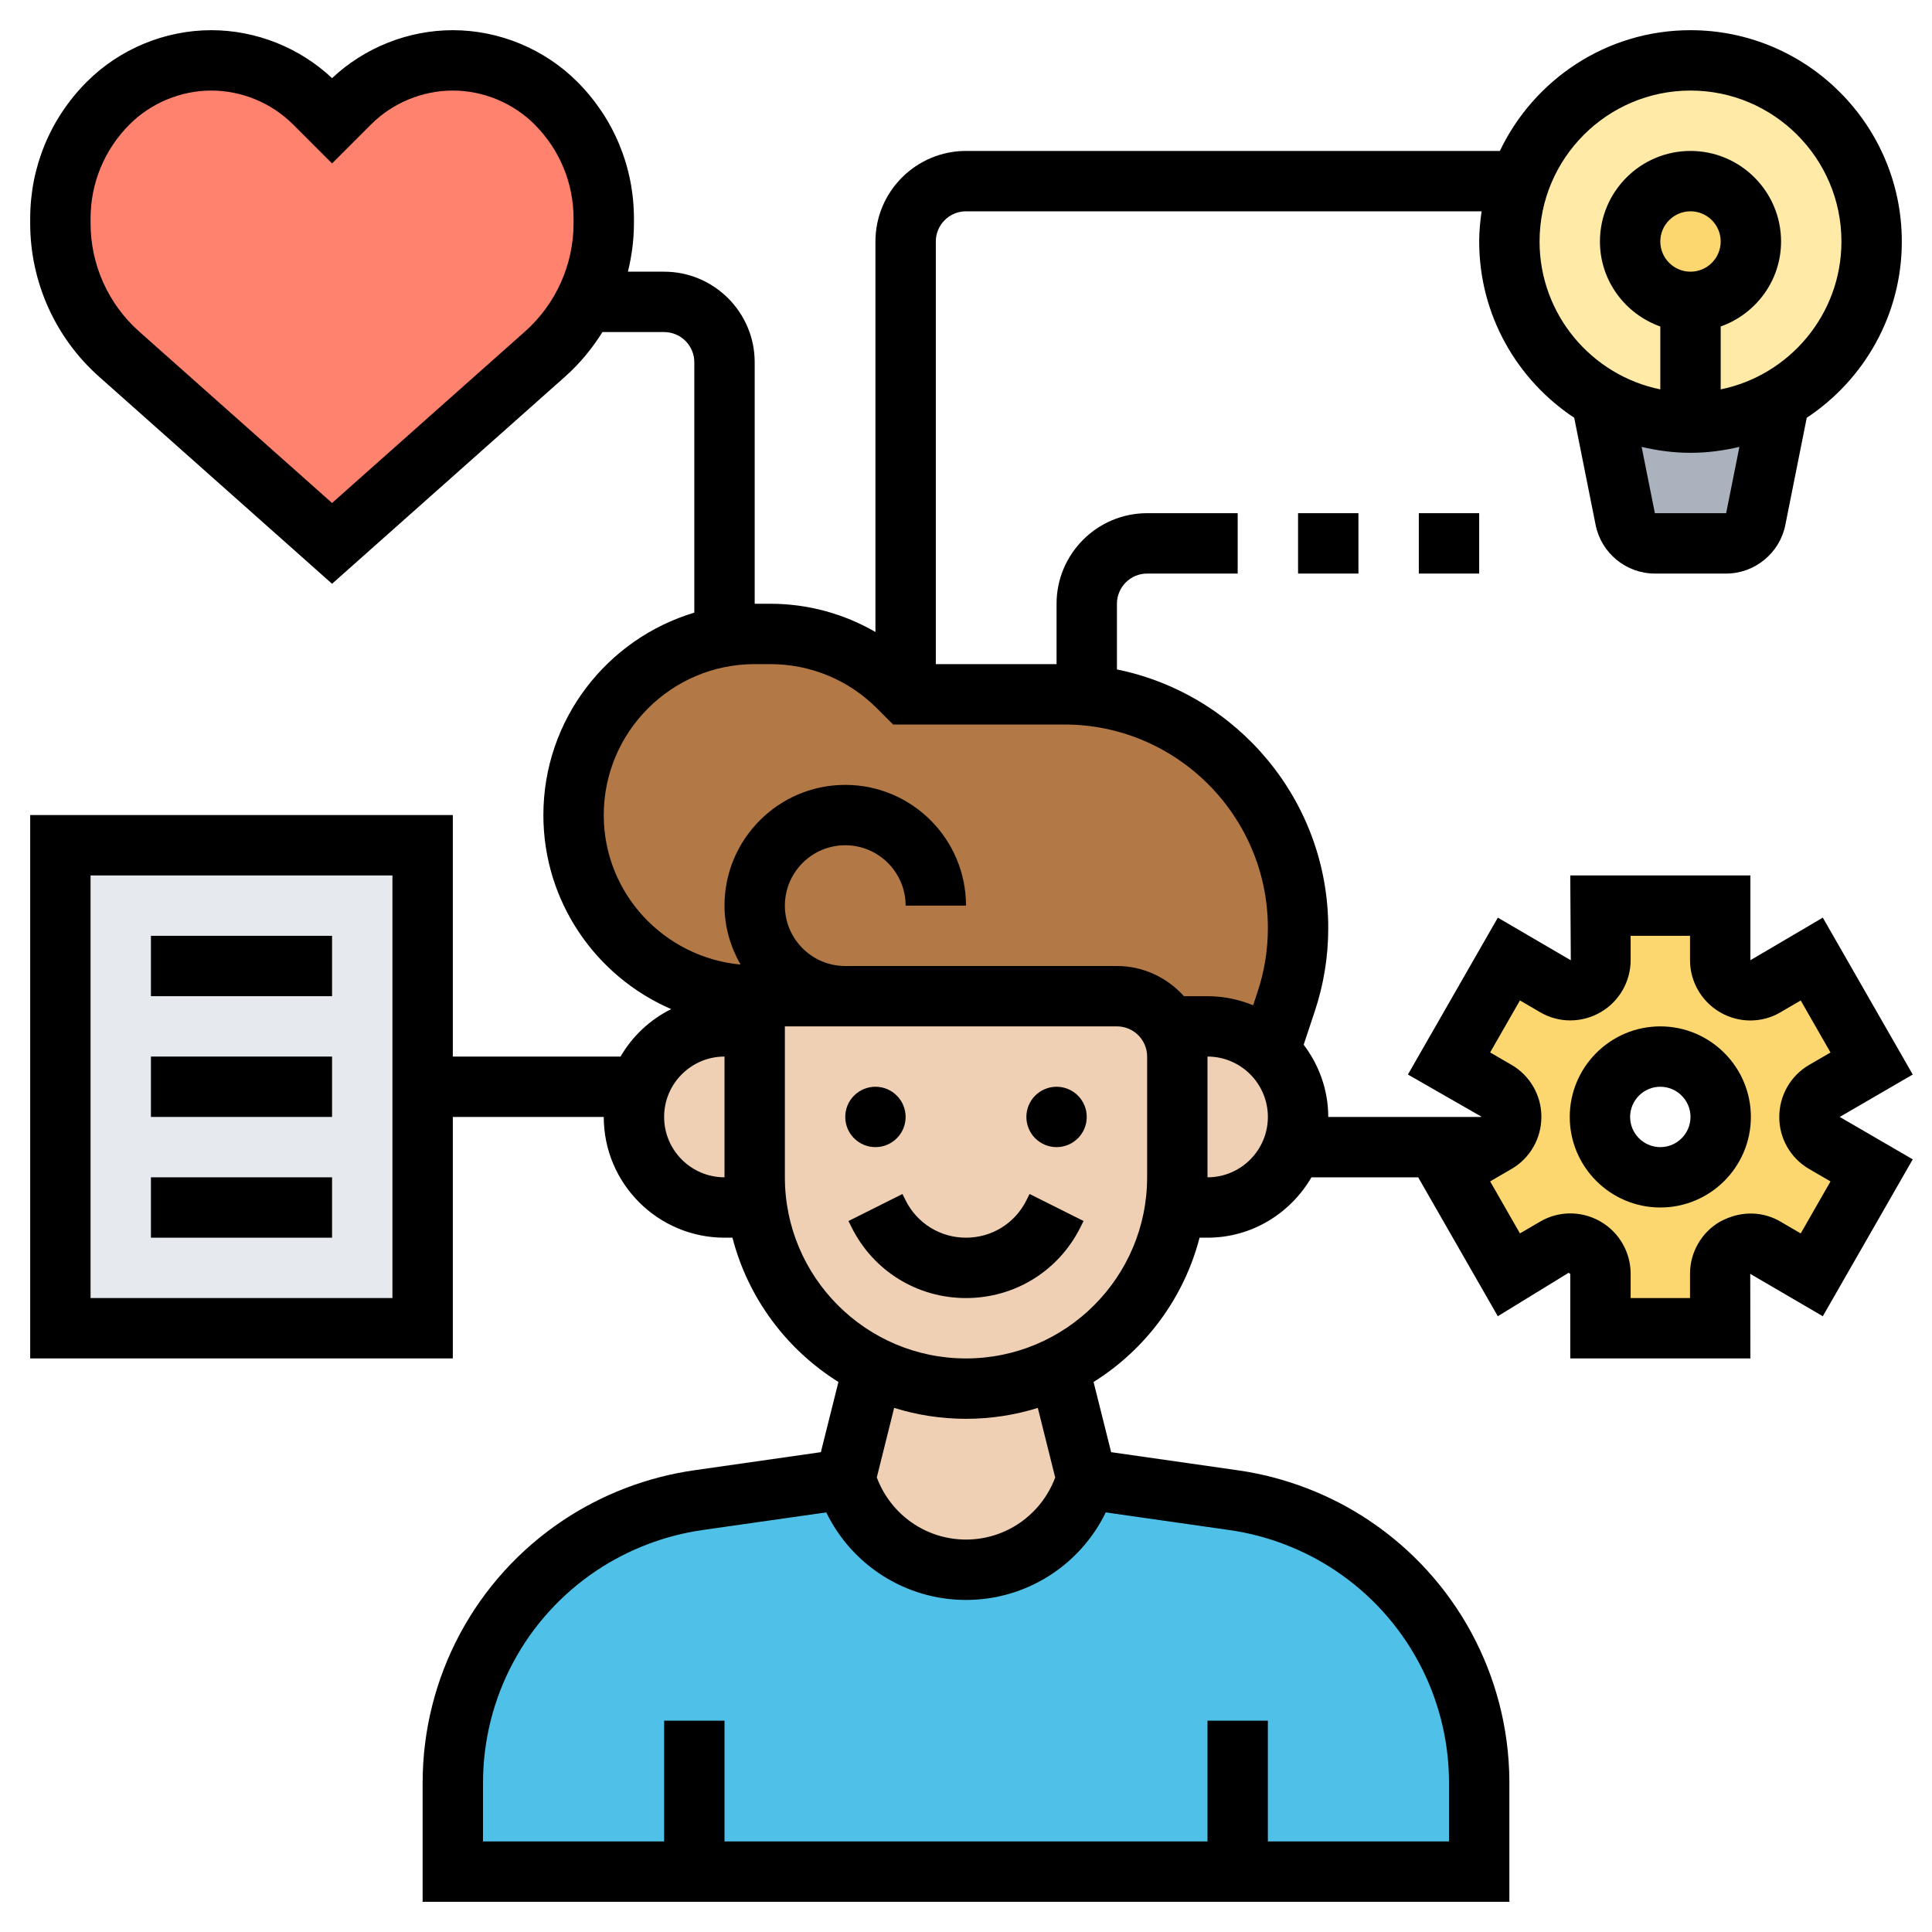
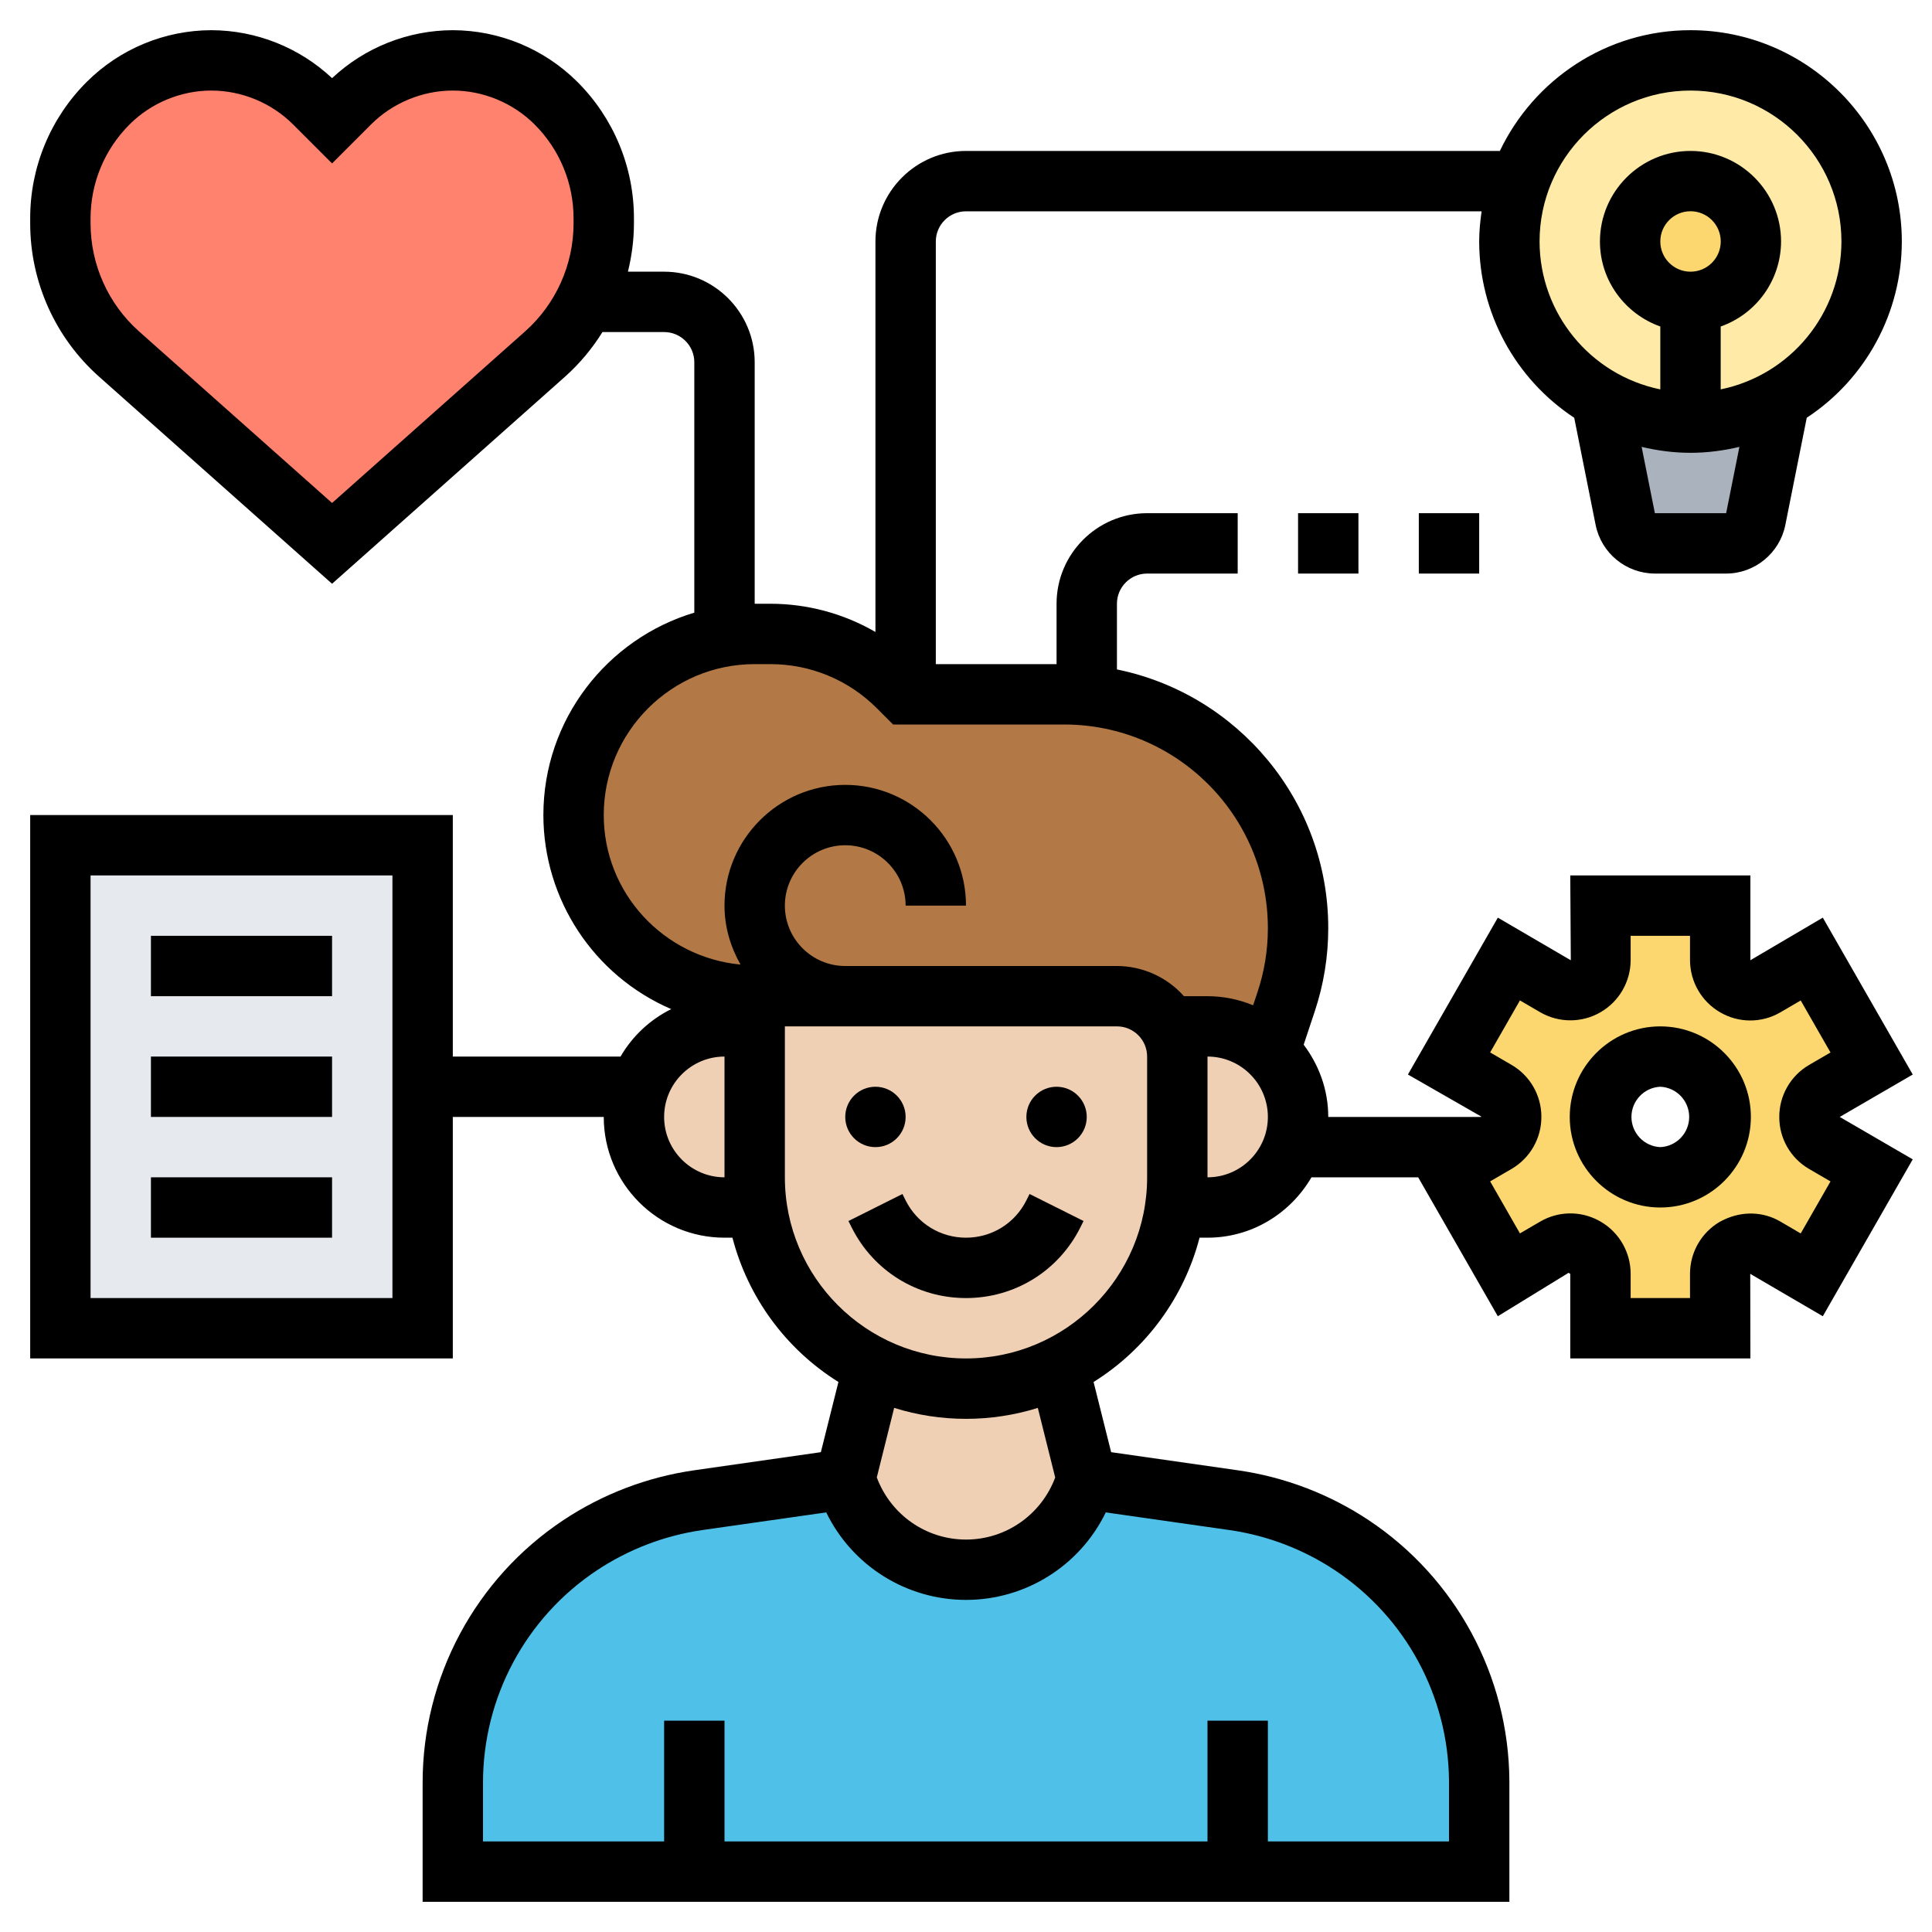
- <svg xmlns="http://www.w3.org/2000/svg" id="_x33_0" enable-background="new 0 0 64 64" height="512" viewBox="0 0 64 64" width="512">
+ <svg xmlns="http://www.w3.org/2000/svg" height="512" viewBox="0 0 64 64" width="512">
+   <path d="M37 33H25c-3.31 0-6-2.69-6-6 0-1.66.67-3.16 1.76-4.24A5.944 5.944 0 0125 21h.51c1.6 0 3.12.63 4.25 1.76L30 23h5.26c.25 0 .5.01.74.04 3.92.37 7 3.68 7 7.7 0 .84-.13 1.66-.4 2.45l-.54 1.63c-.53-.5-1.26-.82-2.06-.82h-1.27c-.35-.6-.99-1-1.73-1z" fill="#b27946" />
+   <path d="M23 62h-8v-2.94c0-3.16 1.58-6.11 4.21-7.87a9.578 9.578 0 013.91-1.49L28 49l.05.15C28.62 50.85 30.21 52 32 52c.9 0 1.74-.29 2.43-.79s1.23-1.21 1.52-2.06L36 49l4.88.7c1.39.2 2.73.71 3.91 1.49 1.31.87 2.35 2.04 3.08 3.38A9.493 9.493 0 0149 59v3h-8z" fill="#4fc1e9" />
+   <path d="M35.07 45.29L36 49l-.05.15c-.29.85-.83 1.56-1.52 2.06S32.9 52 32 52c-1.79 0-3.38-1.15-3.95-2.85L28 49l.93-3.71c.92.46 1.96.71 3.07.71s2.15-.25 3.07-.71zM38.92 40c.06-.33.08-.66.08-1v-4c0-.36-.1-.71-.27-1H40c.8 0 1.53.32 2.06.82a2.993 2.993 0 01.06 4.3c-.54.54-1.29.88-2.12.88h-1.07z" fill="#f0d0b4" />
+   <path d="M39 35v4c0 .34-.02.67-.08 1-.21 1.54-.92 2.9-1.97 3.95-.55.55-1.18 1-1.88 1.34-.92.46-1.96.71-3.07.71s-2.15-.25-3.07-.71A6.94 6.94 0 0125.08 40c-.06-.33-.08-.66-.08-1v-6h12c.74 0 1.38.4 1.73 1 .17.29.27.64.27 1z" fill="#f0d0b4" />
+   <path d="M24 40c-.83 0-1.58-.34-2.12-.88S21 37.83 21 37c0-1.66 1.34-3 3-3h1v5c0 .34.02.67.08 1h-.01z" fill="#f0d0b4" />
+   <path d="M14 36v8H2V28h12z" fill="#e6e9ed" />
+   <path d="M20 7.24v.16c0 1.65-.71 3.23-1.94 4.33L11 18l-7.06-6.27A5.822 5.822 0 012 7.4v-.16c0-1.43.57-2.81 1.59-3.83a4.83 4.83 0 016.82 0L11 4l.59-.59a4.83 4.83 0 016.82 0A5.42 5.42 0 0120 7.24z" fill="#ff826e" />
+   <path d="M56 14c1.08 0 2.09-.28 2.96-.78l-.8 3.98c-.09.46-.5.8-.98.8h-2.36c-.48 0-.89-.34-.98-.8l-.8-3.98c.87.5 1.88.78 2.96.78z" fill="#aab2bd" />
+   <path d="M56 14c-1.08 0-2.09-.28-2.96-.78A6.016 6.016 0 0150.34 6c.82-2.33 3.05-4 5.66-4 3.31 0 6 2.69 6 6 0 2.23-1.23 4.19-3.04 5.22-.87.5-1.88.78-2.96.78z" fill="#ffeaa7" />
+   <circle cx="56" cy="8" fill="#fcd770" r="2" />
+   <path d="M50.06 37.01v-.02c0-.35-.18-.67-.49-.85L48 35.23l1.98-3.46 1.55.9c.31.18.68.18.99 0l.01-.01c.3-.17.49-.5.49-.85V30h3.96v1.81c0 .35.19.68.49.85l.01.01c.31.18.68.18.99 0l1.55-.9L62 35.23l-1.57.91c-.31.18-.49.5-.49.85v.02c0 .35.18.67.49.85l1.57.91-1.98 3.46-1.55-.9a.975.975 0 00-.99 0l-.01.01c-.3.17-.49.5-.49.85V44h-3.96v-1.81c0-.35-.19-.68-.49-.85l-.01-.01a.975.975 0 00-.99 0l-1.55.9L48 38.77l1.32-.77.25-.14c.31-.18.49-.5.49-.85zM57 37c0-1.1-.9-2-2-2s-2 .9-2 2 .9 2 2 2 2-.9 2-2z" fill="#fcd770" />
  <g>
-     <g>
-       <g>
-         <path d="m37 33h-9-3c-3.31 0-6-2.69-6-6 0-1.66.67-3.16 1.76-4.24 1.08-1.09 2.58-1.76 4.24-1.76h.51c1.6 0 3.12.63 4.25 1.76l.24.24h5.26c.25 0 .5.01.74.04 3.92.37 7 3.68 7 7.7 0 .84-.13 1.66-.4 2.45l-.54 1.63c-.53-.5-1.26-.82-2.06-.82h-1.27c-.35-.6-.99-1-1.73-1z" fill="#b27946" />
-       </g>
-       <g>
-         <path d="m23 62h-8v-2.94c0-3.16 1.58-6.11 4.21-7.87 1.18-.78 2.52-1.29 3.91-1.49l4.88-.7.05.15c.57 1.7 2.16 2.85 3.95 2.85.9 0 1.74-.29 2.43-.79s1.23-1.21 1.52-2.06l.05-.15 4.88.7c1.39.2 2.73.71 3.91 1.49 1.31.87 2.35 2.04 3.08 3.38.72 1.34 1.12 2.86 1.13 4.43v3h-8z" fill="#4fc1e9" />
-       </g>
-       <g>
-         <path d="m35.07 45.29.93 3.71-.05.15c-.29.85-.83 1.56-1.52 2.06s-1.53.79-2.43.79c-1.79 0-3.38-1.15-3.95-2.85l-.05-.15.93-3.71c.92.46 1.96.71 3.07.71s2.15-.25 3.07-.71z" fill="#f0d0b4" />
-       </g>
-       <g>
-         <path d="m38.92 40c.06-.33.08-.66.08-1v-4c0-.36-.1-.71-.27-1h1.27c.8 0 1.53.32 2.06.82.58.55.94 1.32.94 2.18 0 .83-.34 1.58-.88 2.12s-1.29.88-2.12.88h-1.07z" fill="#f0d0b4" />
-       </g>
-       <g>
-         <path d="m39 35v4c0 .34-.02.67-.08 1-.21 1.54-.92 2.9-1.97 3.95-.55.55-1.18 1-1.88 1.34-.92.46-1.96.71-3.07.71s-2.15-.25-3.07-.71c-2.04-.99-3.53-2.95-3.85-5.29-.06-.33-.08-.66-.08-1v-5-1h3 9c.74 0 1.38.4 1.73 1 .17.29.27.64.27 1z" fill="#f0d0b4" />
-       </g>
-       <g>
-         <path d="m24 40c-.83 0-1.58-.34-2.12-.88s-.88-1.29-.88-2.12c0-1.66 1.34-3 3-3h1v5c0 .34.02.67.08 1h-.01z" fill="#f0d0b4" />
-       </g>
-       <g>
-         <path d="m14 36v8h-12v-16h12z" fill="#e6e9ed" />
-       </g>
-       <g>
-         <path d="m20 7.24v.16c0 1.65-.71 3.23-1.94 4.33l-7.06 6.27-7.06-6.27c-1.23-1.1-1.94-2.68-1.94-4.33v-.16c0-1.43.57-2.81 1.59-3.83.9-.9 2.13-1.41 3.41-1.41s2.51.51 3.41 1.41l.59.59.59-.59c.9-.9 2.13-1.41 3.41-1.41s2.51.51 3.41 1.41c1.02 1.02 1.59 2.4 1.59 3.83z" fill="#ff826e" />
-       </g>
-       <g>
-         <path d="m56 14c1.08 0 2.09-.28 2.96-.78l-.8 3.98c-.09.46-.5.8-.98.8h-2.36c-.48 0-.89-.34-.98-.8l-.8-3.98c.87.5 1.88.78 2.96.78z" fill="#aab2bd" />
-       </g>
-       <g>
-         <path d="m56 14c-1.08 0-2.09-.28-2.96-.78-1.81-1.03-3.04-2.99-3.04-5.22 0-.7.12-1.37.34-2 .82-2.33 3.05-4 5.66-4 3.31 0 6 2.69 6 6 0 2.23-1.23 4.19-3.04 5.22-.87.5-1.88.78-2.96.78z" fill="#ffeaa7" />
-       </g>
-       <g>
-         <circle cx="56" cy="8" fill="#fcd770" r="2" />
-       </g>
-       <g>
-         <path d="m50.06 37.01c0-.01 0-.01 0-.02 0-.35-.18-.67-.49-.85l-1.57-.91 1.98-3.46 1.55.9c.31.18.68.18.99 0 0 0 0 0 .01-.01.3-.17.49-.5.49-.85v-1.81h3.96v1.81c0 .35.19.68.49.85.01.01.01.01.01.01.31.18.68.18.99 0l1.55-.9 1.98 3.46-1.57.91c-.31.18-.49.5-.49.85v.02c0 .35.18.67.49.85l1.57.91-1.98 3.46-1.55-.9c-.31-.18-.68-.18-.99 0 0 0 0 0-.01.01-.3.17-.49.5-.49.85v1.81h-3.96v-1.81c0-.35-.19-.68-.49-.85-.01-.01-.01-.01-.01-.01-.31-.18-.68-.18-.99 0l-1.55.9-1.98-3.46 1.32-.77.25-.14c.31-.18.49-.5.49-.85zm6.94-.01c0-1.1-.9-2-2-2s-2 .9-2 2 .9 2 2 2 2-.9 2-2z" fill="#fcd770" />
-       </g>
-     </g>
-     <g>
-       <circle cx="29" cy="37" r="1" />
-       <circle cx="35" cy="37" r="1" />
-       <path d="m34 39.764c-.381.762-1.147 1.236-2 1.236s-1.619-.474-2-1.236l-.105-.211-1.789.895.105.21c.722 1.445 2.174 2.342 3.789 2.342s3.067-.897 3.789-2.342l.105-.211-1.789-.895z" />
-       <path d="m55 34c-1.654 0-3 1.346-3 3s1.346 3 3 3 3-1.346 3-3-1.346-3-3-3zm0 4c-.552 0-1-.449-1-1s.448-1 1-1 1 .449 1 1-.448 1-1 1z" />
-       <path d="m63.362 35.595-2.979-5.197-2.399 1.411v-2.809h-5.967l.018 2.81-2.417-1.412-2.979 5.197 2.434 1.395-.018.01h-5.055c0-.901-.31-1.724-.814-2.393l.365-1.098c.298-.892.449-1.822.449-2.765 0-4.224-3.011-7.758-7-8.568v-2.176c0-.551.448-1 1-1h3v-2h-3c-1.654 0-3 1.346-3 3v2h-4v-14c0-.551.448-1 1-1h17.08c-.047.328-.08.66-.08 1 0 2.437 1.254 4.585 3.148 5.839l.71 3.554c.187.931 1.012 1.607 1.961 1.607h2.361c.949 0 1.774-.676 1.961-1.608l.71-3.553c1.895-1.254 3.149-3.402 3.149-5.839 0-3.86-3.141-7-7-7-2.785 0-5.188 1.639-6.315 4h-17.685c-1.654 0-3 1.346-3 3v12.935c-1.05-.606-2.241-.935-3.485-.935h-.515v-8c0-1.654-1.346-3-3-3h-1.199c.127-.52.199-1.056.199-1.601v-.156c0-1.713-.667-3.324-1.879-4.536-1.085-1.085-2.587-1.707-4.121-1.707-1.478 0-2.926.577-4 1.589-1.074-1.012-2.522-1.589-4-1.589-1.534 0-3.036.622-4.121 1.707-1.212 1.211-1.879 2.822-1.879 4.536v.156c0 1.939.831 3.79 2.28 5.077l7.72 6.862 7.72-6.862c.487-.433.898-.933 1.237-1.476h2.043c.552 0 1 .449 1 1v8.295c-2.887.863-5 3.541-5 6.705 0 2.878 1.747 5.354 4.235 6.428-.704.349-1.285.895-1.679 1.572h-5.556v-8h-14v18h14v-8h5c0 2.206 1.794 4 4 4h.263c.519 2.007 1.796 3.707 3.511 4.78l-.582 2.325-4.209.602c-1.538.22-3.033.792-4.324 1.652-2.917 1.944-4.659 5.199-4.659 8.705v3.936h36v-4.007c-.023-3.477-1.766-6.705-4.659-8.634-1.291-.861-2.786-1.432-4.324-1.652l-4.209-.602-.582-2.325c1.715-1.073 2.991-2.773 3.511-4.78h.263c1.474 0 2.75-.81 3.444-2h3.535l2.638 4.602 2.345-1.439.055.036v2.801h5.967l-.005-2.802 2.404 1.404 2.979-5.197-2.418-1.405zm-6.181-18.595h-2.361l-.439-2.197c.52.124 1.061.197 1.619.197s1.099-.073 1.62-.197zm-2.181-9c0-.551.448-1 1-1s1 .449 1 1-.448 1-1 1-1-.449-1-1zm1-5c2.757 0 5 2.243 5 5 0 2.414-1.721 4.434-4 4.899v-2.083c1.161-.414 2-1.514 2-2.816 0-1.654-1.346-3-3-3s-3 1.346-3 3c0 1.302.839 2.402 2 2.816v2.083c-2.279-.465-4-2.484-4-4.899 0-2.757 2.243-5 5-5zm-37 4.399c0 1.368-.586 2.673-1.608 3.582l-6.392 5.681-6.392-5.682c-1.022-.908-1.608-2.213-1.608-3.581v-.156c0-1.179.459-2.288 1.293-3.122.713-.712 1.699-1.121 2.707-1.121s1.994.409 2.707 1.121l1.293 1.293 1.293-1.293c.713-.712 1.699-1.121 2.707-1.121s1.994.409 2.707 1.121c.834.834 1.293 1.942 1.293 3.122zm-6 35.601h-10v-14h10zm7-16c0-2.757 2.243-5 5-5h.515c1.335 0 2.591.52 3.535 1.464l.535.536h5.672c3.718 0 6.743 3.025 6.743 6.744 0 .727-.116 1.444-.347 2.132l-.142.425c-.466-.191-.976-.301-1.511-.301h-.78c-.549-.609-1.337-1-2.22-1h-9c-1.103 0-2-.897-2-2s.897-2 2-2 2 .897 2 2h2c0-2.206-1.794-4-4-4s-4 1.794-4 4c0 .713.203 1.372.531 1.953-2.535-.241-4.531-2.357-4.531-4.953zm2 10c0-1.103.897-2 2-2v4c-1.103 0-2-.897-2-2zm22.231 15.023c2.341 1.56 3.749 4.171 3.769 6.977v2h-6v-4h-2v4h-16v-4h-2v4h-6v-1.936c0-2.836 1.409-5.469 3.769-7.042 1.044-.696 2.254-1.159 3.498-1.337l4.103-.585c.856 1.756 2.636 2.9 4.63 2.9 1.995 0 3.775-1.145 4.63-2.9l4.103.586c1.245.178 2.455.641 3.498 1.337zm-9.276-3.079c-.462 1.232-1.631 2.056-2.955 2.056s-2.492-.823-2.955-2.058l.575-2.304c.752.235 1.552.362 2.38.362s1.628-.127 2.379-.361zm3.045-9.944c0 3.309-2.691 6-6 6s-6-2.691-6-6v-5h11c.552 0 1 .449 1 1zm2 0v-4c1.103 0 2 .897 2 2s-.897 2-2 2zm19.923-.28.715.416-.987 1.723-.676-.395c-.565-.33-1.256-.355-1.883-.052l-.123.062c-.608.355-.985 1.014-.985 1.718v.808h-1.967v-.809c0-.704-.377-1.362-.985-1.718l-.086-.048c-.604-.318-1.332-.305-1.919.038l-.677.395-.987-1.723.715-.416c.607-.354.984-1.011.982-1.724.002-.705-.375-1.362-.982-1.716l-.715-.416.987-1.723.676.395c.613.359 1.38.357 2.005-.009.608-.355.986-1.014.986-1.718v-.808h1.967v.809c0 .705.378 1.363.994 1.723.619.362 1.385.364 1.996.005l.677-.395.987 1.723-.715.416c-.607.354-.984 1.011-.982 1.724-.003.703.374 1.361.982 1.715z" />
-       <path d="m47 17h2v2h-2z" />
-       <path d="m43 17h2v2h-2z" />
-       <path d="m5 31h6v2h-6z" />
-       <path d="m5 35h6v2h-6z" />
-       <path d="m5 39h6v2h-6z" />
-     </g>
+     <circle cx="29" cy="37" r="1" />
+     <circle cx="35" cy="37" r="1" />
+     <path d="M34 39.764c-.381.762-1.147 1.236-2 1.236s-1.619-.474-2-1.236l-.105-.211-1.789.895.105.21C28.933 42.103 30.385 43 32 43s3.067-.897 3.789-2.342l.105-.211-1.789-.895zM55 34c-1.654 0-3 1.346-3 3s1.346 3 3 3 3-1.346 3-3-1.346-3-3-3zm0 4a1.001 1.001 0 010-2 1.001 1.001 0 010 2z" />
+     <path d="M63.362 35.595l-2.979-5.197-2.399 1.411V29h-5.967l.018 2.81-2.417-1.412-2.979 5.197 2.434 1.395-.018.01H44c0-.901-.31-1.724-.814-2.393l.365-1.098A8.708 8.708 0 0044 30.744c0-4.224-3.011-7.758-7-8.568V20c0-.551.448-1 1-1h3v-2h-3c-1.654 0-3 1.346-3 3v2h-4V8c0-.551.448-1 1-1h17.08c-.047.328-.08.66-.08 1a6.998 6.998 0 003.148 5.839l.71 3.554A2.007 2.007 0 0054.819 19h2.361c.949 0 1.774-.676 1.961-1.608l.71-3.553A6.997 6.997 0 0063 8c0-3.86-3.141-7-7-7-2.785 0-5.188 1.639-6.315 4H32c-1.654 0-3 1.346-3 3v12.935A6.947 6.947 0 0025.515 20H25v-8c0-1.654-1.346-3-3-3h-1.199c.127-.52.199-1.056.199-1.601v-.156a6.373 6.373 0 00-1.879-4.536A5.868 5.868 0 0015 1a5.871 5.871 0 00-4 1.589A5.871 5.871 0 007 1a5.868 5.868 0 00-4.121 1.707A6.37 6.37 0 001 7.243v.156c0 1.939.831 3.79 2.28 5.077L11 19.338l7.72-6.862A6.75 6.75 0 0019.957 11H22c.552 0 1 .449 1 1v8.295c-2.887.863-5 3.541-5 6.705a7.008 7.008 0 004.235 6.428A3.992 3.992 0 0020.556 35H15v-8H1v18h14v-8h5c0 2.206 1.794 4 4 4h.263a8.014 8.014 0 003.511 4.78l-.582 2.325-4.209.602a10.54 10.54 0 00-4.324 1.652A10.44 10.44 0 0014 59.064V63h36v-4.007a10.45 10.45 0 00-4.659-8.634 10.526 10.526 0 00-4.324-1.652l-4.209-.602-.582-2.325A8.018 8.018 0 0039.737 41H40c1.474 0 2.75-.81 3.444-2h3.535l2.638 4.602 2.345-1.439.055.036V45h5.967l-.005-2.802 2.404 1.404 2.979-5.197L60.944 37zM57.181 17H54.82l-.439-2.197c.52.124 1.061.197 1.619.197s1.099-.073 1.62-.197zM55 8a1.001 1.001 0 111 1c-.552 0-1-.449-1-1zm1-5c2.757 0 5 2.243 5 5a5.01 5.01 0 01-4 4.899v-2.083A2.996 2.996 0 0059 8c0-1.654-1.346-3-3-3s-3 1.346-3 3c0 1.302.839 2.402 2 2.816v2.083A5.009 5.009 0 0151 8c0-2.757 2.243-5 5-5zM19 7.399a4.797 4.797 0 01-1.608 3.582L11 16.662 4.608 10.98A4.793 4.793 0 013 7.399v-.156c0-1.179.459-2.288 1.293-3.122C5.006 3.409 5.992 3 7 3s1.994.409 2.707 1.121L11 5.414l1.293-1.293C13.006 3.409 13.992 3 15 3s1.994.409 2.707 1.121A4.385 4.385 0 0119 7.243zM13 43H3V29h10zm7-16c0-2.757 2.243-5 5-5h.515c1.335 0 2.591.52 3.535 1.464l.535.536h5.672A6.751 6.751 0 0142 30.744c0 .727-.116 1.444-.347 2.132l-.142.425A3.977 3.977 0 0040 33h-.78A2.983 2.983 0 0037 32h-9c-1.103 0-2-.897-2-2s.897-2 2-2 2 .897 2 2h2c0-2.206-1.794-4-4-4s-4 1.794-4 4c0 .713.203 1.372.531 1.953C21.996 31.712 20 29.596 20 27zm2 10c0-1.103.897-2 2-2v4c-1.103 0-2-.897-2-2zm22.231 15.023A8.451 8.451 0 0148 59v2h-6v-4h-2v4H24v-4h-2v4h-6v-1.936a8.446 8.446 0 013.769-7.042 8.523 8.523 0 013.498-1.337l4.103-.585a5.147 5.147 0 009.26 0l4.103.586a8.512 8.512 0 013.498 1.337zm-9.276-3.079C34.493 50.176 33.324 51 32 51s-2.492-.823-2.955-2.058l.575-2.304a7.99 7.99 0 004.759.001zM38 39c0 3.309-2.691 6-6 6s-6-2.691-6-6v-5h11c.552 0 1 .449 1 1zm2 0v-4c1.103 0 2 .897 2 2s-.897 2-2 2zm19.923-.28l.715.416-.987 1.723-.676-.395c-.565-.33-1.256-.355-1.883-.052l-.123.062a1.996 1.996 0 00-.985 1.718V43h-1.967v-.809c0-.704-.377-1.362-.985-1.718l-.086-.048a1.981 1.981 0 00-1.919.038l-.677.395-.987-1.723.715-.416a1.989 1.989 0 00.982-1.724 1.986 1.986 0 00-.982-1.716l-.715-.416.987-1.723.676.395a1.997 1.997 0 002.991-1.727V31h1.967v.809a2 2 0 00.994 1.723 1.977 1.977 0 001.996.005l.677-.395.987 1.723-.715.416a1.989 1.989 0 00-.982 1.724 1.982 1.982 0 00.982 1.715z" />
+     <path d="M47 17h2v2h-2zM43 17h2v2h-2zM5 31h6v2H5zM5 35h6v2H5zM5 39h6v2H5z" />
  </g>
</svg>
